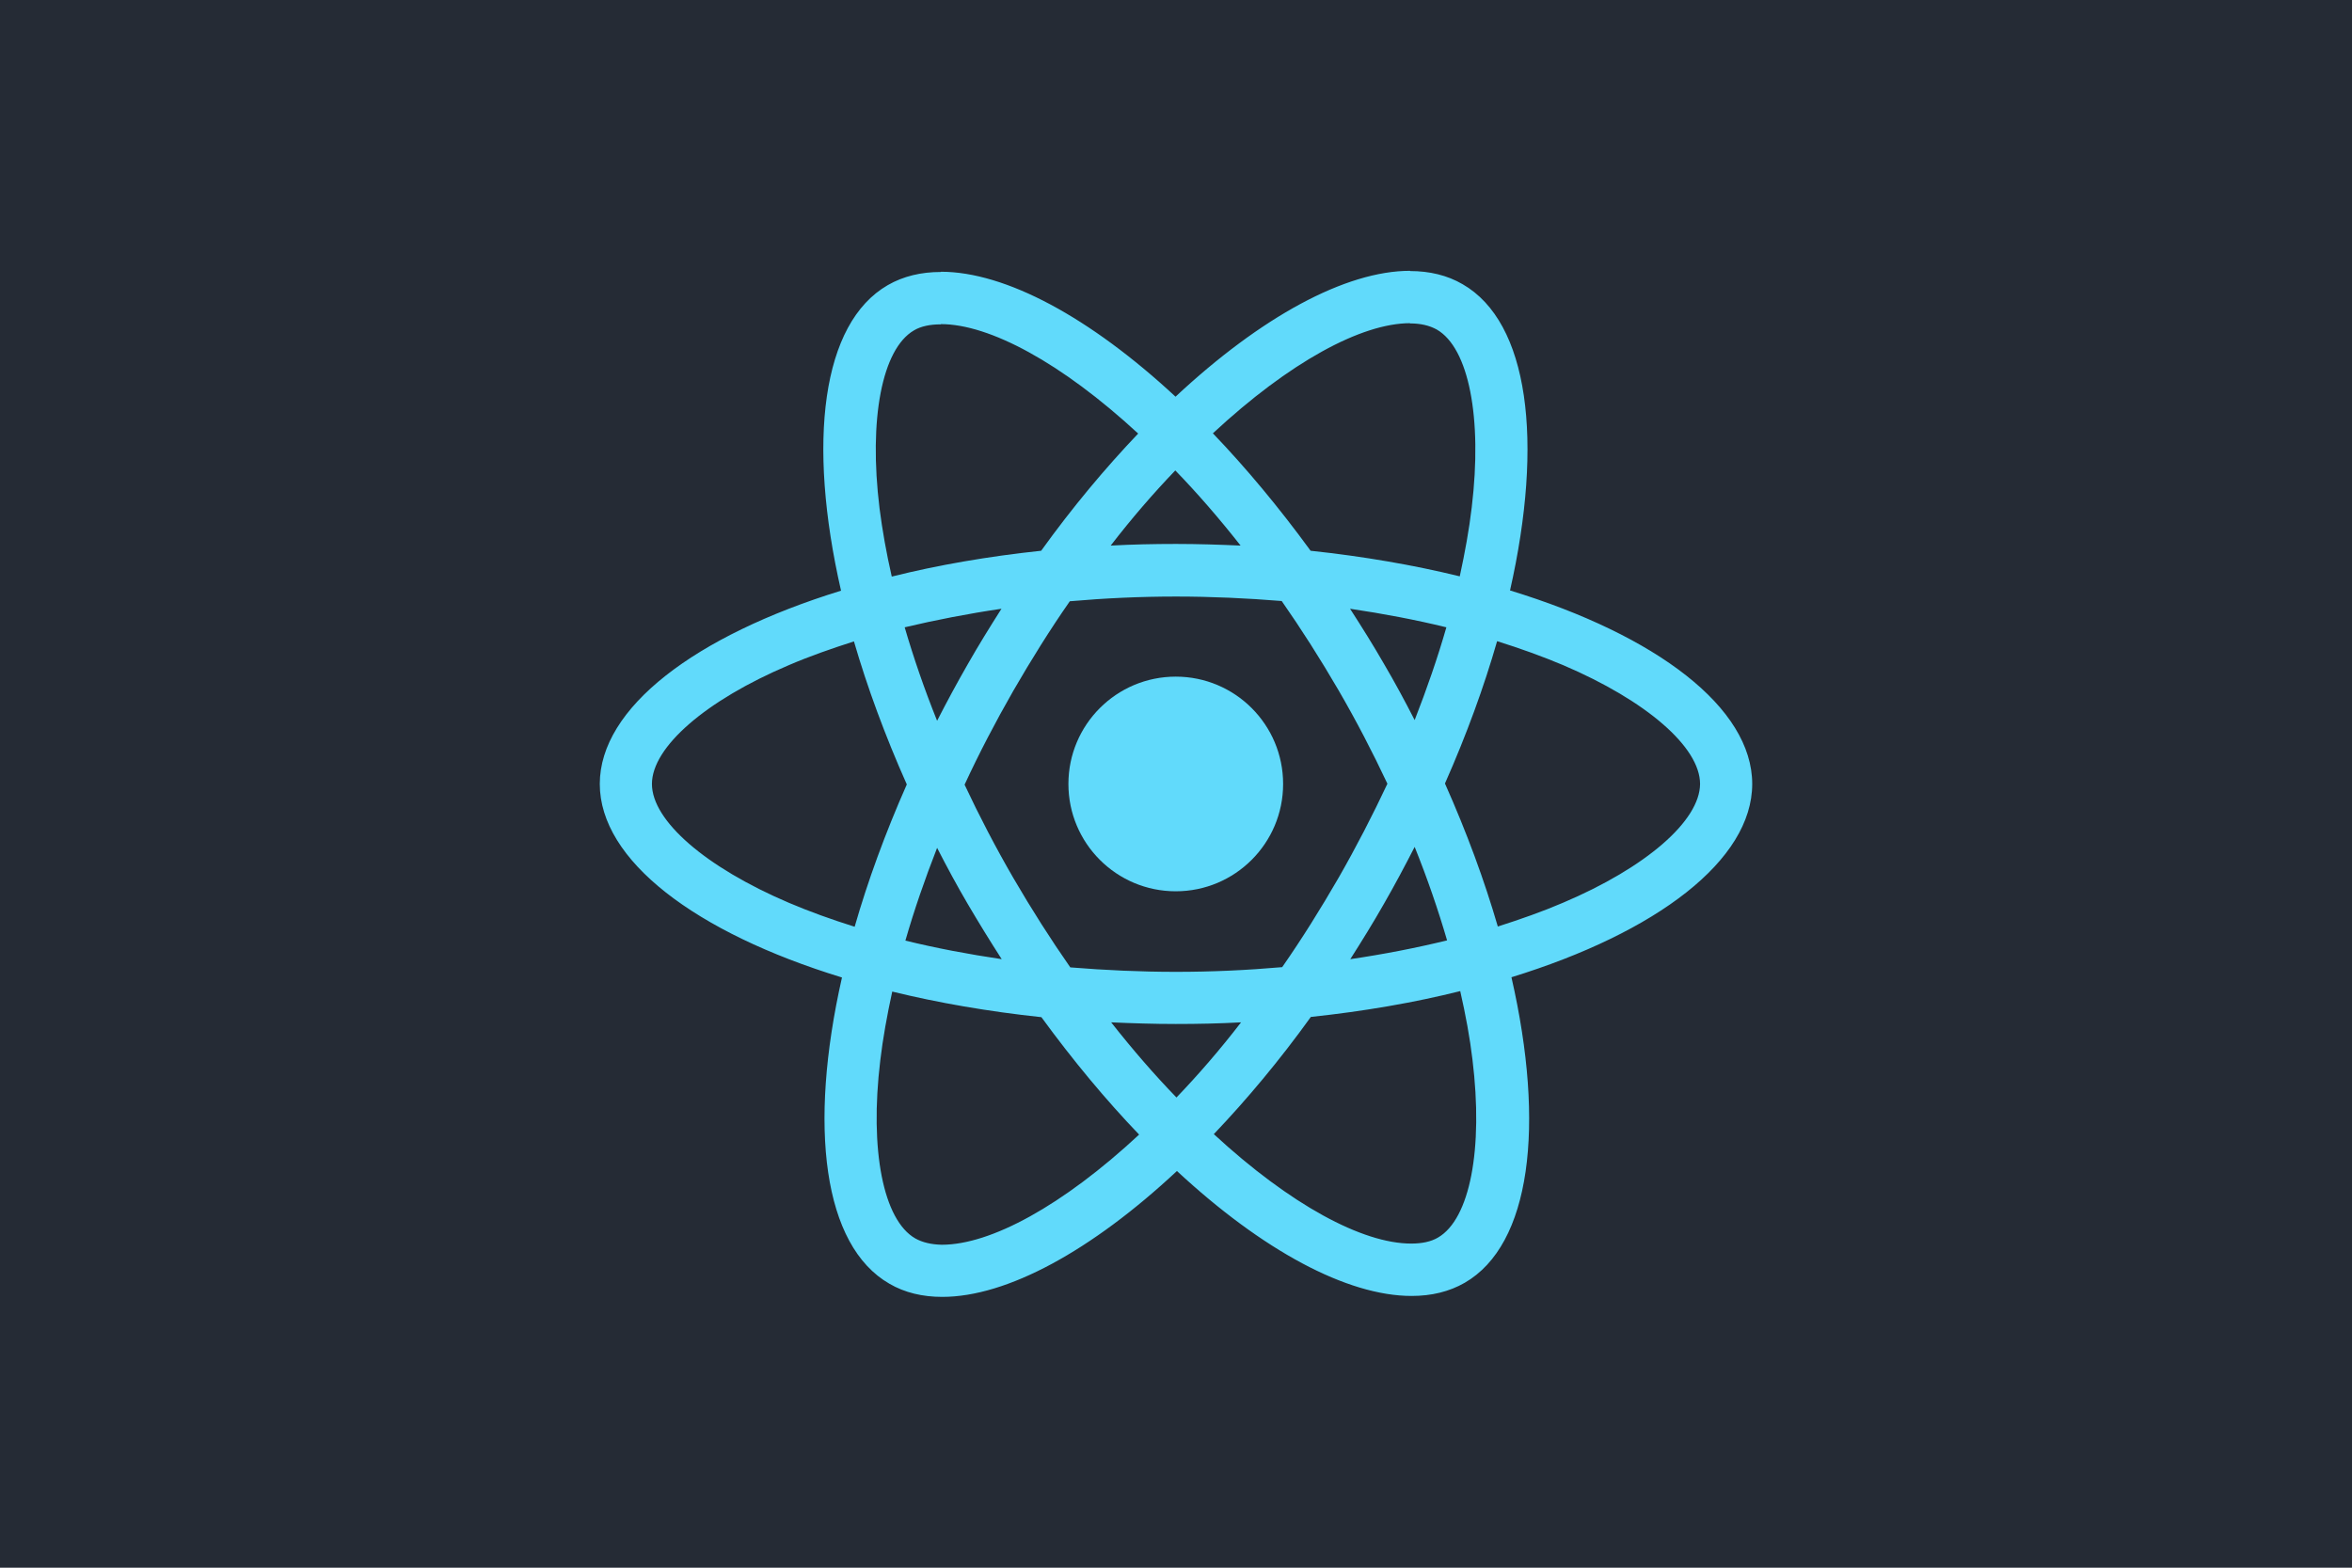
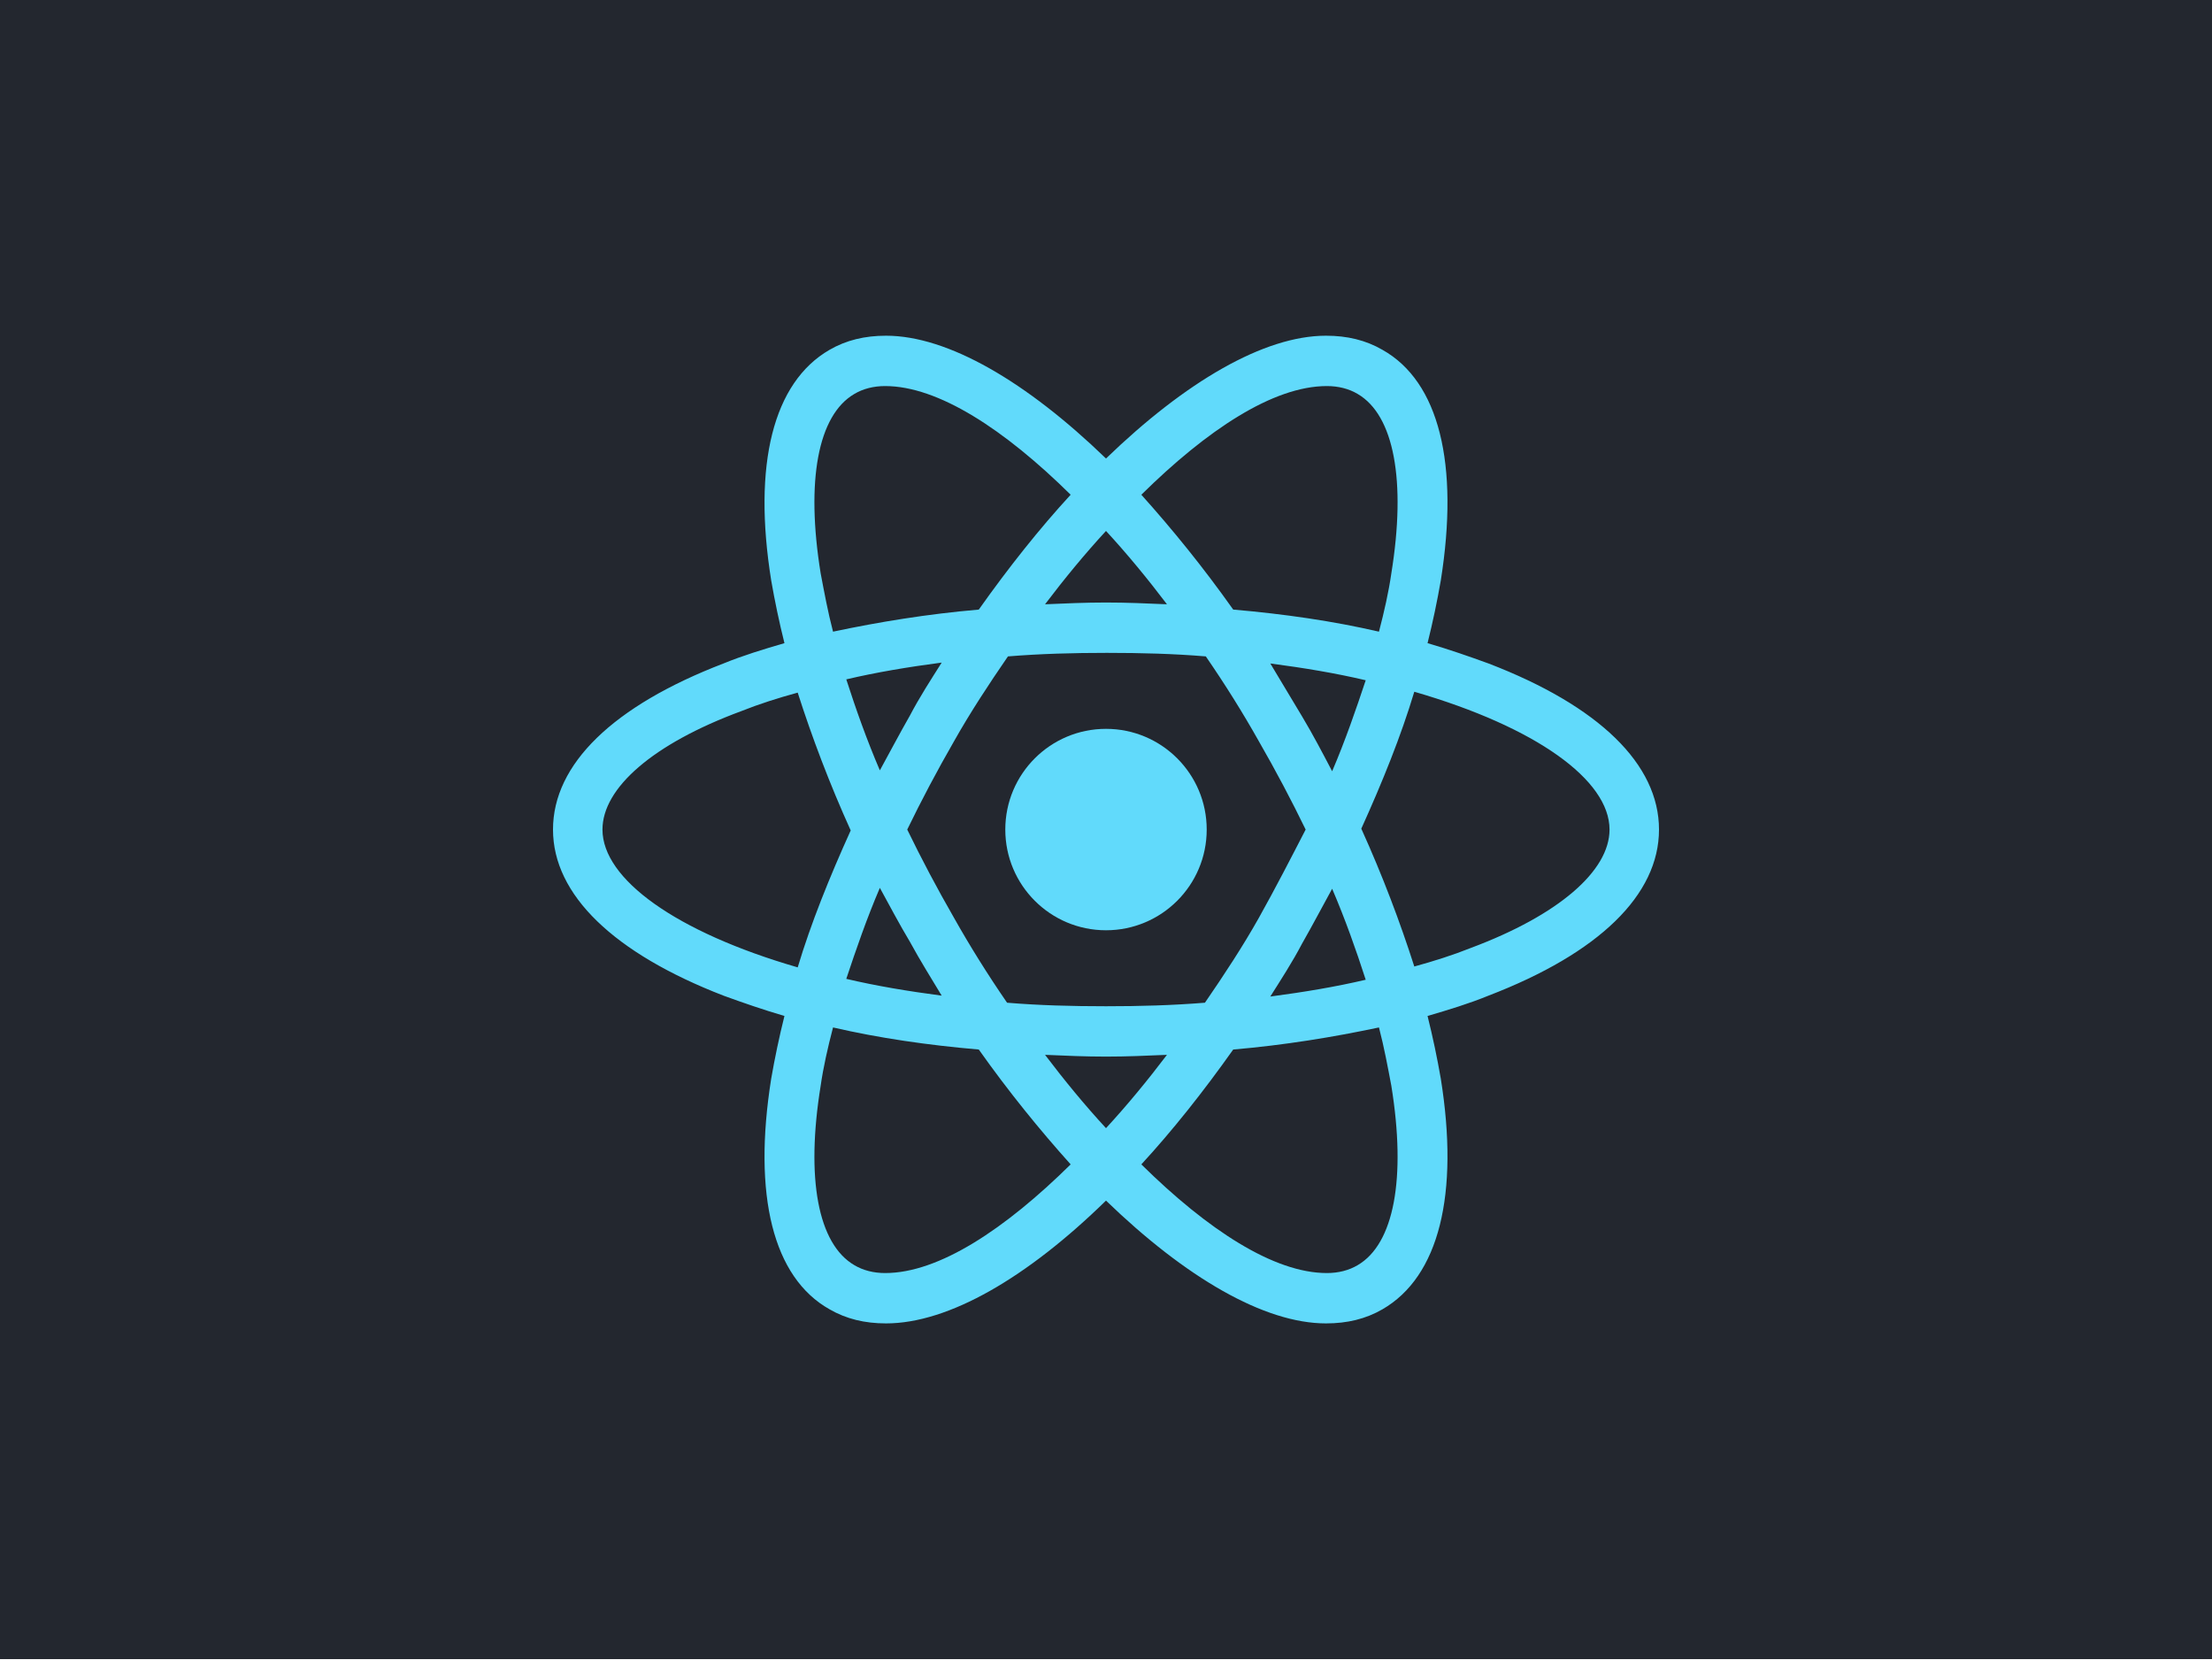
- <svg xmlns="http://www.w3.org/2000/svg" xml:space="preserve" style="fill-rule:evenodd;clip-rule:evenodd;stroke-linejoin:round;stroke-miterlimit:2" viewBox="0 0 2400 1600">
-   <g transform="translate(190.881 89.422)scale(2.39696)">
-     <path d="M0 0h2400v1600H0z" style="fill:#252b35" transform="translate(-79.635 -37.306)scale(.4172)" />
-     <path d="M666.3 296.5c0-32.5-40.7-63.3-103.1-82.4 14.4-63.6 8-114.2-20.2-130.4-6.5-3.8-14.1-5.6-22.4-5.6v22.3c4.6 0 8.3.9 11.4 2.6 13.6 7.8 19.5 37.5 14.9 75.7-1.1 9.4-2.9 19.3-5.1 29.4-19.6-4.8-41-8.5-63.5-10.9-13.5-18.5-27.5-35.3-41.6-50 32.6-30.3 63.2-46.9 84-46.9V78c-27.5 0-63.5 19.6-99.9 53.6-36.4-33.8-72.4-53.2-99.9-53.2v22.3c20.7 0 51.4 16.5 84 46.6-14 14.7-28 31.4-41.3 49.9-22.6 2.4-44 6.1-63.6 11-2.3-10-4-19.7-5.2-29-4.7-38.2 1.1-67.9 14.6-75.8 3-1.8 6.9-2.6 11.5-2.6V78.5c-8.4 0-16 1.8-22.6 5.6-28.1 16.2-34.4 66.7-19.9 130.1-62.2 19.2-102.7 49.9-102.7 82.3 0 32.5 40.7 63.3 103.1 82.4-14.4 63.6-8 114.2 20.2 130.4 6.5 3.8 14.1 5.6 22.5 5.6 27.5 0 63.5-19.6 99.9-53.6 36.4 33.8 72.4 53.2 99.9 53.2 8.4 0 16-1.8 22.6-5.6 28.1-16.2 34.4-66.7 19.9-130.1 62-19.1 102.5-49.9 102.5-82.3m-130.2-66.7c-3.7 12.9-8.3 26.2-13.5 39.5-4.1-8-8.4-16-13.1-24-4.6-8-9.5-15.8-14.4-23.4 14.2 2.1 27.9 4.7 41 7.9m-45.8 106.5c-7.8 13.5-15.8 26.3-24.1 38.2-14.9 1.3-30 2-45.2 2-15.1 0-30.2-.7-45-1.9-8.3-11.9-16.4-24.6-24.2-38-7.6-13.1-14.5-26.4-20.8-39.8 6.2-13.4 13.2-26.8 20.7-39.9 7.8-13.5 15.8-26.3 24.1-38.2 14.9-1.3 30-2 45.2-2 15.1 0 30.2.7 45 1.9 8.3 11.9 16.4 24.6 24.2 38 7.6 13.1 14.5 26.4 20.8 39.8-6.3 13.4-13.2 26.8-20.7 39.9m32.3-13c5.4 13.4 10 26.8 13.8 39.8-13.1 3.2-26.9 5.9-41.2 8 4.9-7.7 9.8-15.6 14.4-23.7 4.6-8 8.9-16.1 13-24.1M421.2 430c-9.3-9.6-18.6-20.3-27.8-32 9 .4 18.2.7 27.5.7 9.4 0 18.7-.2 27.8-.7-9 11.7-18.3 22.4-27.5 32m-74.4-58.9c-14.2-2.1-27.9-4.7-41-7.9 3.7-12.9 8.3-26.2 13.5-39.5 4.1 8 8.4 16 13.1 24q7.05 12 14.4 23.4M420.7 163c9.3 9.6 18.6 20.3 27.8 32-9-.4-18.2-.7-27.5-.7-9.4 0-18.7.2-27.8.7 9-11.7 18.3-22.4 27.5-32m-74 58.9c-4.9 7.7-9.8 15.6-14.4 23.7-4.6 8-8.9 16-13 24-5.4-13.4-10-26.8-13.8-39.8 13.1-3.1 26.9-5.8 41.2-7.9m-90.5 125.2c-35.4-15.1-58.3-34.9-58.3-50.6s22.9-35.6 58.3-50.6c8.6-3.7 18-7 27.7-10.1 5.7 19.6 13.2 40 22.5 60.9-9.2 20.8-16.6 41.1-22.2 60.6-9.9-3.1-19.3-6.5-28-10.2M310 490c-13.6-7.8-19.5-37.5-14.9-75.7 1.1-9.4 2.9-19.3 5.1-29.4 19.6 4.8 41 8.5 63.5 10.9 13.5 18.5 27.5 35.3 41.6 50-32.6 30.3-63.2 46.9-84 46.9-4.5-.1-8.3-1-11.3-2.7m237.2-76.2c4.7 38.2-1.1 67.9-14.6 75.8-3 1.8-6.9 2.6-11.5 2.6-20.7 0-51.4-16.5-84-46.6 14-14.7 28-31.4 41.3-49.9 22.6-2.4 44-6.1 63.6-11 2.3 10.1 4.1 19.8 5.2 29.1m38.5-66.7c-8.6 3.7-18 7-27.7 10.1-5.7-19.6-13.2-40-22.5-60.9 9.2-20.8 16.6-41.1 22.2-60.6 9.9 3.1 19.3 6.5 28.1 10.2 35.4 15.1 58.3 34.9 58.3 50.6-.1 15.7-23 35.6-58.4 50.6" style="fill:#61dafb;fill-rule:nonzero" />
-     <circle cx="420.9" cy="296.5" r="45.7" style="fill:#61dafb" />
+ <svg xmlns="http://www.w3.org/2000/svg" width="100%" height="100%" viewBox="0 0 1200 900" version="1.1" xml:space="preserve" style="fill-rule:evenodd;clip-rule:evenodd;stroke-linejoin:round;stroke-miterlimit:2;">
+   <rect x="0" y="0" width="1200" height="900" style="fill:rgb(35,39,47);" />
+   <g transform="matrix(4.79233,0,0,4.79233,293.291,143.291)">
+     <circle cx="64" cy="64" r="11.4" style="fill:rgb(97,218,251);" />
+     <path d="M107.3,45.2C105.1,44.4 102.8,43.6 100.4,42.9C101,40.5 101.5,38.1 101.9,35.8C104,22.6 101.7,13.3 95.3,9.7C93.4,8.6 91.3,8.1 88.9,8.1C81.9,8.1 73,13.3 64,22C55,13.3 46.1,8.1 39.1,8.1C36.7,8.1 34.6,8.6 32.7,9.7C26.3,13.4 24,22.7 26.1,35.8C26.5,38.1 27,40.5 27.6,42.9C25.2,43.6 22.9,44.3 20.7,45.2C8.2,50 1.4,56.6 1.4,64C1.4,71.4 8.3,78 20.7,82.8C22.9,83.6 25.2,84.4 27.6,85.1C27,87.5 26.5,89.9 26.1,92.2C24,105.4 26.3,114.7 32.7,118.3C34.6,119.4 36.7,119.9 39.1,119.9C46.2,119.9 55.1,114.7 64,106C73,114.7 81.9,119.9 88.9,119.9C91.3,119.9 93.4,119.4 95.3,118.3C101.7,114.6 104,105.3 101.9,92.2C101.5,89.9 101,87.5 100.4,85.1C102.8,84.4 105.1,83.7 107.3,82.8C119.8,78 126.6,71.4 126.6,64C126.6,56.6 119.8,50 107.3,45.2ZM92.5,14.7C96.6,17.1 98,24.5 96.3,35C96,37.1 95.5,39.3 94.9,41.6C89.7,40.4 84.2,39.6 78.4,39.1C75,34.3 71.5,30 68,26.1C75.4,18.8 82.9,13.8 89,13.8C90.3,13.8 91.5,14.1 92.5,14.7ZM81.3,74C79.5,77.2 77.4,80.4 75.2,83.6C71.5,83.9 67.8,84 64,84C60.1,84 56.4,83.9 52.8,83.6C50.6,80.4 48.6,77.2 46.8,74C44.9,70.7 43.1,67.3 41.5,64C43.1,60.7 44.9,57.3 46.8,54C48.6,50.8 50.7,47.6 52.9,44.4C56.6,44.1 60.3,44 64.1,44C68,44 71.7,44.1 75.3,44.4C77.5,47.6 79.5,50.8 81.3,54C83.2,57.3 85,60.7 86.6,64C84.9,67.3 83.2,70.6 81.3,74ZM89.6,70.7C91.1,74.2 92.3,77.6 93.4,81C90,81.8 86.4,82.4 82.6,82.9C83.8,81 85.1,79 86.2,76.9C87.4,74.8 88.5,72.7 89.6,70.7ZM64,97.8C61.6,95.2 59.3,92.4 57.1,89.5C59.4,89.6 61.7,89.7 64,89.7C66.3,89.7 68.6,89.6 70.9,89.5C68.7,92.4 66.4,95.2 64,97.8ZM45.4,82.8C41.6,82.3 38,81.7 34.6,80.9C35.7,77.6 36.9,74.1 38.4,70.6C39.5,72.6 40.6,74.7 41.8,76.7C43,78.9 44.2,80.8 45.4,82.8ZM38.4,57.3C36.9,53.8 35.7,50.4 34.6,47C38,46.2 41.6,45.6 45.4,45.1C44.2,47 42.9,49 41.8,51.1C40.6,53.2 39.5,55.3 38.4,57.3ZM64,30.2C66.4,32.8 68.7,35.6 70.9,38.5C68.6,38.4 66.3,38.3 64,38.3C61.7,38.3 59.4,38.4 57.1,38.5C59.3,35.6 61.6,32.8 64,30.2ZM86.2,51.2L82.6,45.2C86.4,45.7 90,46.3 93.4,47.1C92.3,50.4 91.1,53.9 89.6,57.4C88.5,55.3 87.4,53.2 86.2,51.2ZM31.7,35C30,24.5 31.4,17.1 35.5,14.7C36.5,14.1 37.7,13.8 39,13.8C45,13.8 52.5,18.7 60,26.1C56.5,29.9 53,34.3 49.6,39.1C43.8,39.6 38.3,40.5 33.1,41.6C32.5,39.3 32.1,37.1 31.7,35ZM7,64C7,59.3 12.7,54.3 22.7,50.6C24.7,49.8 26.9,49.1 29.1,48.5C30.7,53.5 32.7,58.8 35.1,64.1C32.7,69.4 30.6,74.6 29.1,79.6C15.3,75.6 7,69.6 7,64ZM35.5,113.3C31.4,110.9 30,103.5 31.7,93C32,90.9 32.5,88.7 33.1,86.4C38.3,87.6 43.8,88.4 49.6,88.9C53,93.7 56.5,98 60,101.9C52.6,109.2 45.1,114.2 39,114.2C37.7,114.2 36.5,113.9 35.5,113.3ZM96.3,93C98,103.5 96.6,110.9 92.5,113.3C91.5,113.9 90.3,114.2 89,114.2C83,114.2 75.5,109.3 68,101.9C71.5,98.1 75,93.7 78.4,88.9C84.2,88.4 89.7,87.5 94.9,86.4C95.5,88.7 95.9,90.9 96.3,93ZM105.3,77.4C103.3,78.2 101.1,78.9 98.9,79.5C97.3,74.5 95.3,69.2 92.9,63.9C95.3,58.6 97.4,53.4 98.9,48.4C112.7,52.4 121,58.4 121,64C121,68.7 115.2,73.7 105.3,77.4Z" style="fill:rgb(97,218,251);fill-rule:nonzero;" />
  </g>
</svg>
